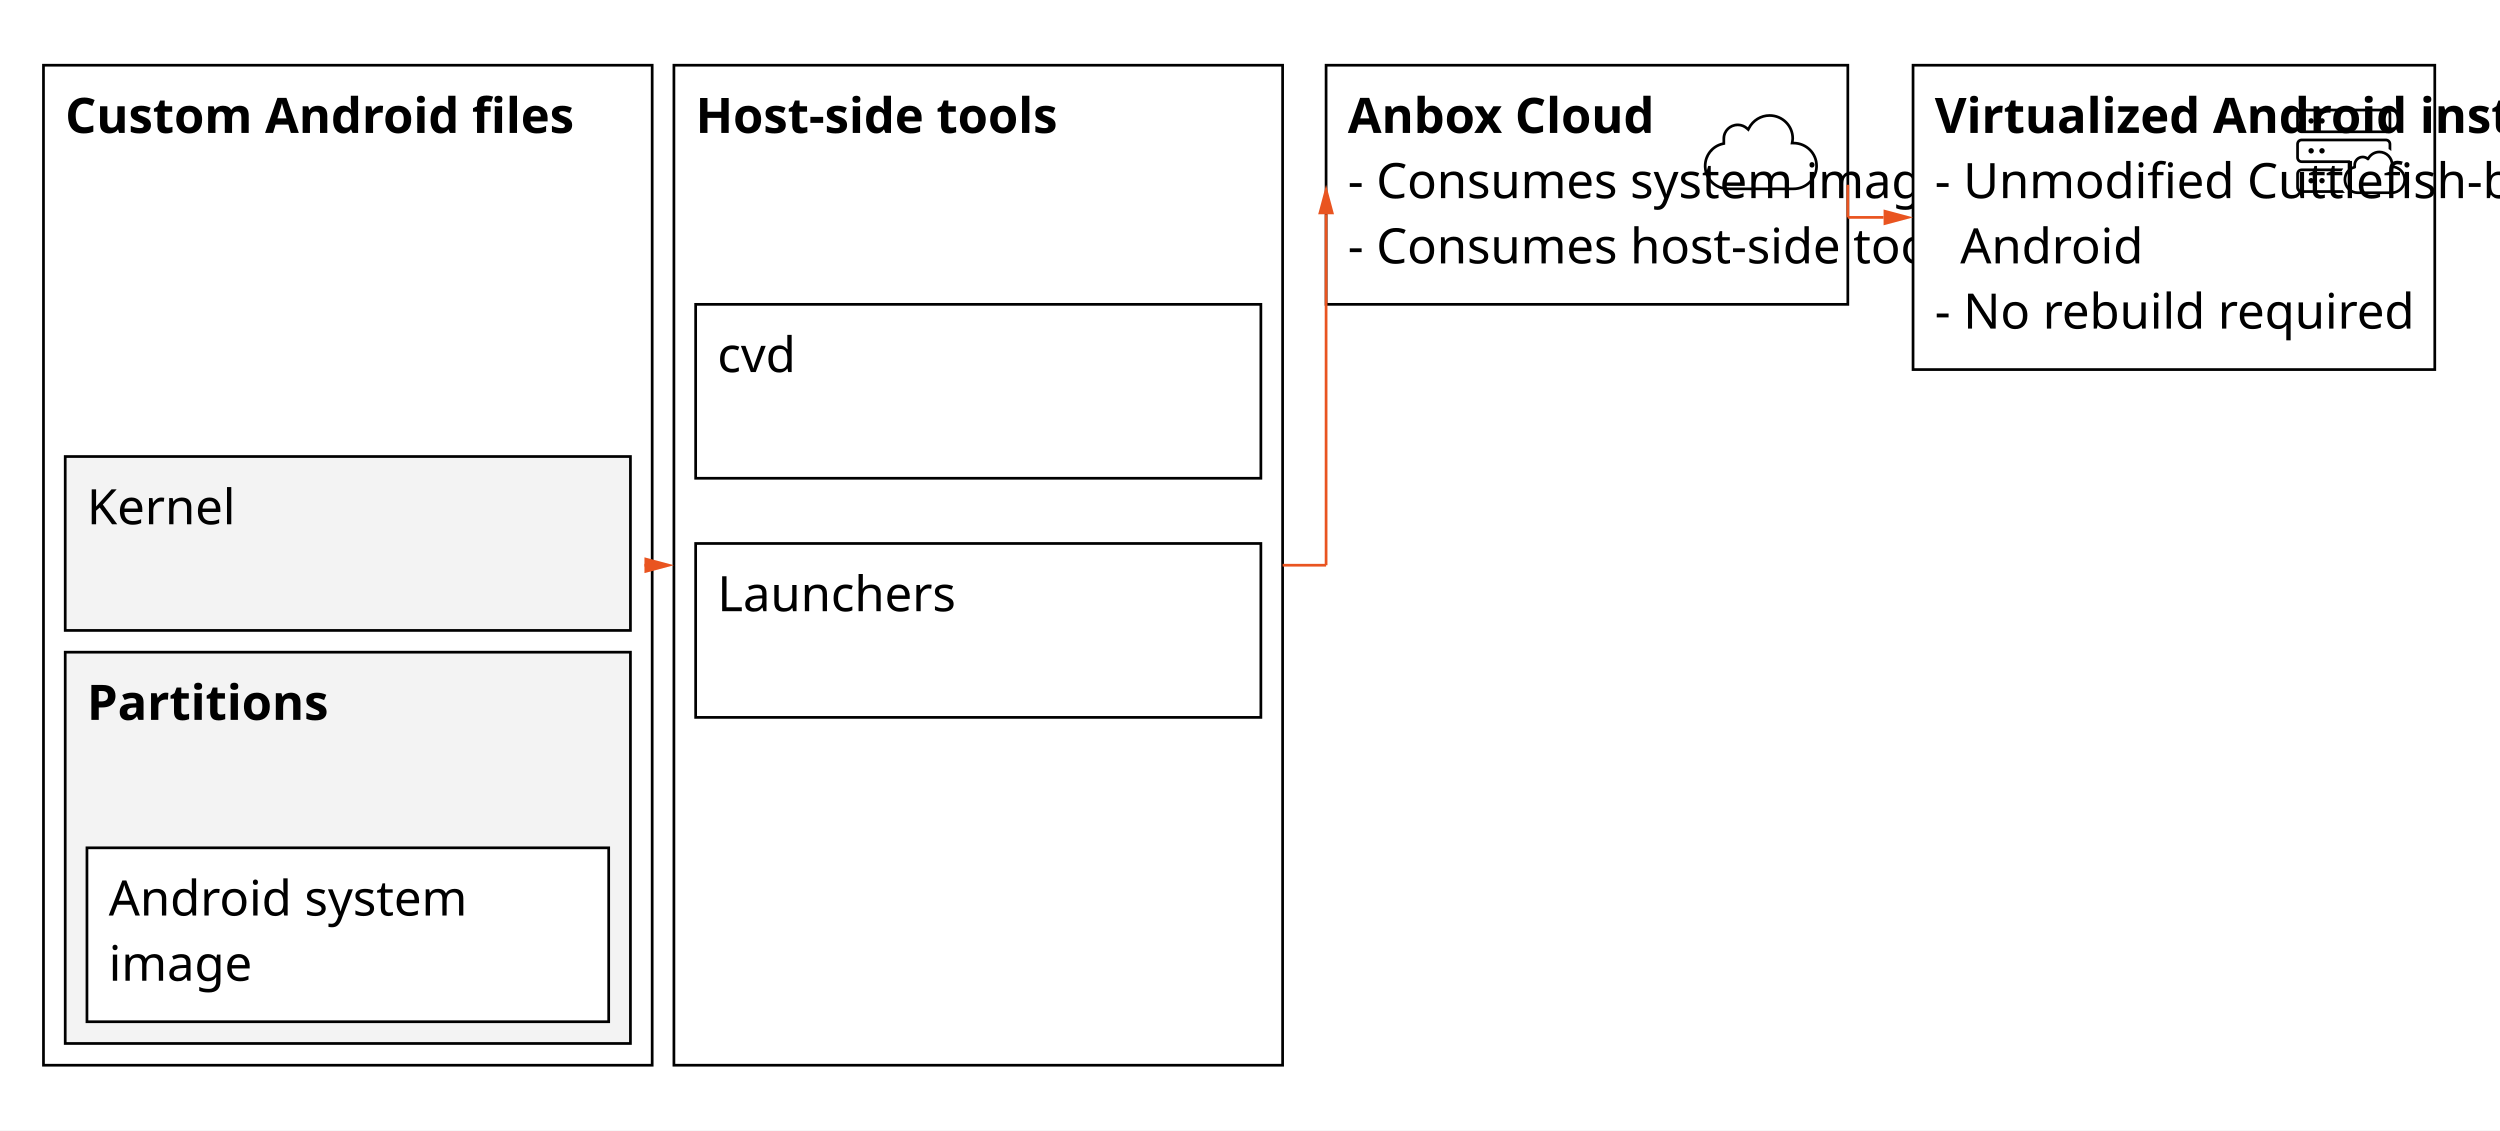
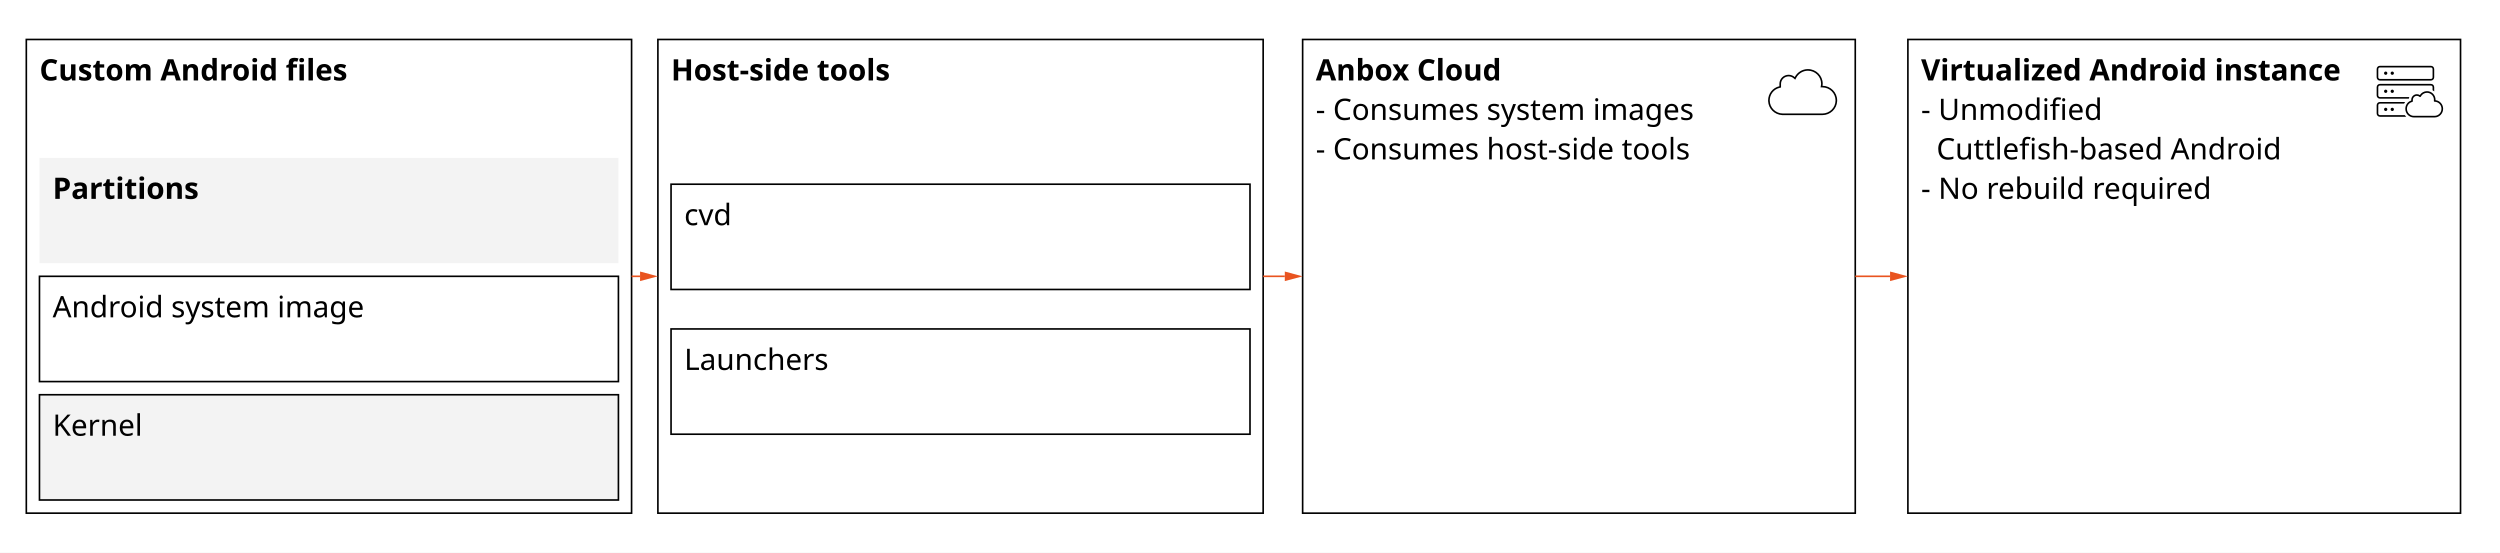
- <svg xmlns="http://www.w3.org/2000/svg" width="920" height="416" viewBox="0 0 920 416" xml:space="preserve">
-   <rect width="920" height="416" fill="#FFFFFF" />
+ <svg xmlns="http://www.w3.org/2000/svg" width="1520" height="336" viewBox="0 0 1520 336" xml:space="preserve">
+   <rect width="1520" height="336" fill="#FFFFFF" />
  <g data-component-id="custom_files">
-     <rect x="16" y="24" width="224" height="368" fill="#FFFFFF" stroke="#000000" stroke-width="1" stroke-miterlimit="10" />
+     <rect x="16" y="24" width="368" height="288" fill="#FFFFFF" stroke="#000000" stroke-width="1" stroke-miterlimit="10" />
    <text font-family="Ubuntu Sans">
      <tspan x="24" y="48.92" font-size="18" font-weight="700" fill="#000000">Custom Android files</tspan>
    </text>
  </g>
-   <g data-component-id="kernel">
-     <rect x="24" y="168" width="208" height="64" fill="#F3F3F3" stroke="#000000" stroke-width="1" stroke-miterlimit="10" />
+   <g data-component-id="partitions">
+     <rect x="24" y="96" width="352" height="64" fill="#F3F3F3" stroke="none" stroke-width="1" stroke-miterlimit="10" />
    <text font-family="Ubuntu Sans">
-       <tspan x="32" y="192.92" font-size="18" font-weight="400" fill="#000000">Kernel</tspan>
-     </text>
-   </g>
-   <g data-component-id="partitions">
-     <rect x="24" y="240" width="208" height="144" fill="#F3F3F3" stroke="#000000" stroke-width="1" stroke-miterlimit="10" />
-     <text font-family="Ubuntu Sans">
-       <tspan x="32" y="264.92" font-size="18" font-weight="700" fill="#000000">Partitions</tspan>
+       <tspan x="32" y="120.92" font-size="18" font-weight="700" fill="#000000">Partitions</tspan>
    </text>
  </g>
  <g data-component-id="system_image">
-     <rect x="32" y="312" width="192" height="64" fill="#FFFFFF" stroke="#000000" stroke-width="1" stroke-miterlimit="10" />
+     <rect x="24" y="168" width="352" height="64" fill="#FFFFFF" stroke="#000000" stroke-width="1" stroke-miterlimit="10" />
    <text font-family="Ubuntu Sans">
-       <tspan x="40" y="336.92" font-size="18" font-weight="400" fill="#000000">Android system</tspan>
-       <tspan x="40" y="360.92" font-size="18" font-weight="400" fill="#000000">image</tspan>
+       <tspan x="32" y="192.92" font-size="18" font-weight="400" fill="#000000">Android system image</tspan>
+     </text>
+   </g>
+   <g data-component-id="kernel">
+     <rect x="24" y="240" width="352" height="64" fill="#F3F3F3" stroke="#000000" stroke-width="1" stroke-miterlimit="10" />
+     <text font-family="Ubuntu Sans">
+       <tspan x="32" y="264.92" font-size="18" font-weight="400" fill="#000000">Kernel</tspan>
    </text>
  </g>
  <g data-component-id="host_tools">
-     <rect x="248" y="24" width="224" height="368" fill="#FFFFFF" stroke="#000000" stroke-width="1" stroke-miterlimit="10" />
+     <rect x="400" y="24" width="368" height="288" fill="#FFFFFF" stroke="#000000" stroke-width="1" stroke-miterlimit="10" />
    <text font-family="Ubuntu Sans">
-       <tspan x="256" y="48.92" font-size="18" font-weight="700" fill="#000000">Host-side tools</tspan>
+       <tspan x="408" y="48.92" font-size="18" font-weight="700" fill="#000000">Host-side tools</tspan>
    </text>
  </g>
  <g data-component-id="cvd">
-     <rect x="256" y="112" width="208" height="64" fill="#FFFFFF" stroke="#000000" stroke-width="1" stroke-miterlimit="10" />
+     <rect x="408" y="112" width="352" height="64" fill="#FFFFFF" stroke="#000000" stroke-width="1" stroke-miterlimit="10" />
    <text font-family="Ubuntu Sans">
-       <tspan x="264" y="136.92" font-size="18" font-weight="400" fill="#000000">cvd</tspan>
+       <tspan x="416" y="136.92" font-size="18" font-weight="400" fill="#000000">cvd</tspan>
    </text>
  </g>
  <g data-component-id="launchers">
-     <rect x="256" y="200" width="208" height="64" fill="#FFFFFF" stroke="#000000" stroke-width="1" stroke-miterlimit="10" />
+     <rect x="408" y="200" width="352" height="64" fill="#FFFFFF" stroke="#000000" stroke-width="1" stroke-miterlimit="10" />
    <text font-family="Ubuntu Sans">
-       <tspan x="264" y="224.92" font-size="18" font-weight="400" fill="#000000">Launchers</tspan>
+       <tspan x="416" y="224.92" font-size="18" font-weight="400" fill="#000000">Launchers</tspan>
    </text>
  </g>
  <g data-component-id="anbox_cloud">
-     <rect x="488" y="24" width="192" height="88" fill="#FFFFFF" stroke="#000000" stroke-width="1" stroke-miterlimit="10" />
+     <rect x="792" y="24" width="336" height="288" fill="#FFFFFF" stroke="#000000" stroke-width="1" stroke-miterlimit="10" />
    <text font-family="Ubuntu Sans">
-       <tspan x="496" y="48.92" font-size="18" font-weight="700" fill="#000000">Anbox Cloud</tspan>
-       <tspan x="496" y="72.92" font-size="18" font-weight="400" fill="#000000">- Consumes system images</tspan>
-       <tspan x="496" y="96.92" font-size="18" font-weight="400" fill="#000000">- Consumes host-side tools</tspan>
+       <tspan x="800" y="48.92" font-size="18" font-weight="700" fill="#000000">Anbox Cloud</tspan>
+       <tspan x="800" y="72.92" font-size="18" font-weight="400" fill="#000000">- Consumes system images</tspan>
+       <tspan x="800" y="96.92" font-size="18" font-weight="400" fill="#000000">- Consumes host-side tools</tspan>
    </text>
-     <g class="dg-icon" transform="translate(624 32)">
+     <g class="dg-icon" transform="translate(1072 32)">
      <path fill-rule="evenodd" clip-rule="evenodd" d="M27.186 10C32.196 10 36.217 14 36.217 18.923L36.211 19.143C36.187 19.652 36.094 20.147 36.093 20.154C41.041 20.216 45 24.154 45 29.077L44.988 29.536C44.748 34.246 40.822 38 35.969 38H12.031L11.565 37.988C6.928 37.757 3.245 34.094 3.012 29.536L3 29.077C3 24.954 5.784 21.352 9.866 20.429V18.984C9.866 15.908 12.402 13.446 15.495 13.446L15.749 13.452C17.017 13.51 18.22 13.996 19.206 14.861C20.753 11.908 23.845 10 27.186 10ZM27.186 11C24.224 11 21.469 12.695 20.092 15.325L19.502 16.452L18.547 15.613C17.674 14.847 16.608 14.446 15.495 14.446C12.935 14.446 10.866 16.479 10.866 18.984V21.227L10.087 21.403C6.472 22.221 4 25.409 4 29.077C4 33.438 7.564 37 12.031 37H35.969C40.436 37 44 33.438 44 29.077C44 24.713 40.493 21.208 36.08 21.153L34.888 21.139L35.11 19.967V19.965C35.111 19.962 35.112 19.956 35.113 19.948C35.116 19.933 35.121 19.91 35.126 19.88C35.136 19.819 35.149 19.73 35.163 19.626C35.191 19.411 35.217 19.151 35.217 18.923C35.217 14.562 31.653 11 27.186 11Z" fill="#000000" />
    </g>
  </g>
  <g data-component-id="virt_instance">
-     <rect x="704" y="24" width="192" height="112" fill="#FFFFFF" stroke="#000000" stroke-width="1" stroke-miterlimit="10" />
+     <rect x="1160" y="24" width="336" height="288" fill="#FFFFFF" stroke="#000000" stroke-width="1" stroke-miterlimit="10" />
    <text font-family="Ubuntu Sans">
-       <tspan x="712" y="48.92" font-size="18" font-weight="700" fill="#000000">Virtualized Android instance</tspan>
-       <tspan x="712" y="72.92" font-size="18" font-weight="400" fill="#000000">- Unmodified Cuttlefish-based</tspan>
-       <tspan x="712" y="96.92" font-size="18" font-weight="400" fill="#000000">  Android</tspan>
-       <tspan x="712" y="120.92" font-size="18" font-weight="400" fill="#000000">- No rebuild required</tspan>
+       <tspan x="1168" y="48.92" font-size="18" font-weight="700" fill="#000000">Virtualized Android instance</tspan>
+       <tspan x="1168" y="72.92" font-size="18" font-weight="400" fill="#000000">- Unmodified</tspan>
+       <tspan x="1168" y="96.92" font-size="18" font-weight="400" fill="#000000">  Cuttlefish-based Android</tspan>
+       <tspan x="1168" y="120.92" font-size="18" font-weight="400" fill="#000000">- No rebuild required</tspan>
    </text>
-     <g class="dg-icon" transform="translate(840 32)">
+     <g class="dg-icon" transform="translate(1440 32)">
      <path d="M22.307 30C22.069 30.314 21.858 30.648 21.678 31H7C6.448 31 6 31.448 6 32V37L6.005 37.102C6.053 37.573 6.427 37.947 6.897 37.995L7 38H22.117C22.364 38.36 22.646 38.695 22.956 39H7C5.895 39 5 38.105 5 37V32C5 30.895 5.895 30 7 30H22.307ZM10.5 33.501C11.052 33.501 11.5 33.949 11.5 34.501C11.5 35.053 11.052 35.501 10.5 35.501C9.948 35.501 9.5 35.053 9.5 34.501C9.5 33.949 9.948 33.501 10.5 33.501ZM14.5 33.501C15.052 33.501 15.5 33.949 15.5 34.501C15.5 35.053 15.052 35.501 14.5 35.501C13.948 35.501 13.5 35.053 13.5 34.501C13.5 33.949 13.948 33.501 14.5 33.501ZM38 19C39.105 19 40 19.895 40 21V23.578C39.69 23.307 39.356 23.063 39 22.852V21C39 20.448 38.552 20 38 20H7C6.448 20 6 20.448 6 21V26L6.005 26.102C6.053 26.573 6.427 26.947 6.897 26.995L7 27H24.831C24.713 27.319 24.627 27.654 24.576 28H7C5.895 28 5 27.105 5 26V21C5 19.895 5.895 19 7 19H38ZM10.5 22.501C11.052 22.501 11.5 22.949 11.5 23.501C11.5 24.053 11.052 24.501 10.5 24.501C9.948 24.501 9.5 24.053 9.5 23.501C9.5 22.949 9.948 22.501 10.5 22.501ZM14.5 22.501C15.052 22.501 15.5 22.949 15.5 23.501C15.5 24.053 15.052 24.501 14.5 24.501C13.948 24.501 13.5 24.053 13.5 23.501C13.5 22.949 13.948 22.501 14.5 22.501ZM38 8C39.105 8 40 8.895 40 10V15C40 16.105 39.105 17 38 17H7C5.895 17 5 16.105 5 15V10C5 8.895 5.895 8 7 8H38ZM7 9C6.448 9 6 9.448 6 10V15L6.005 15.102C6.053 15.573 6.427 15.947 6.897 15.995L7 16H38L38.102 15.995C38.607 15.944 39 15.518 39 15V10C39 9.448 38.552 9 38 9H7ZM10.5 11.501C11.052 11.501 11.5 11.949 11.5 12.501C11.5 13.053 11.052 13.501 10.5 13.501C9.948 13.501 9.5 13.053 9.5 12.501C9.5 11.949 9.948 11.501 10.5 11.501ZM14.5 11.501C15.052 11.501 15.5 11.949 15.5 12.501C15.5 13.053 15.052 13.501 14.5 13.501C13.948 13.501 13.5 13.053 13.5 12.501C13.5 11.949 13.948 11.501 14.5 11.501Z" fill="#000000" />
      <path d="M39.822 28.703C39.822 26.336 37.934 24.423 35.592 24.423C34.038 24.423 32.584 25.333 31.856 26.755C31.786 26.893 31.655 26.99 31.503 27.019C31.351 27.047 31.194 27.003 31.078 26.899C30.616 26.485 30.053 26.27 29.468 26.27C28.125 26.27 27.02 27.363 27.02 28.736V29.51C27.019 29.742 26.858 29.945 26.632 29.997C24.733 30.436 23.423 32.153 23.423 34.143C23.423 36.51 25.311 38.423 27.653 38.423H40.192C42.535 38.423 44.423 36.51 44.423 34.143C44.423 31.775 42.565 29.892 40.251 29.862C40.104 29.86 39.965 29.794 39.871 29.68C39.778 29.566 39.739 29.416 39.766 29.271V29.27C39.766 29.268 39.767 29.265 39.768 29.261C39.769 29.253 39.771 29.24 39.773 29.224C39.779 29.191 39.787 29.142 39.794 29.086C39.809 28.97 39.822 28.828 39.822 28.703ZM40.813 28.898C43.421 29.203 45.423 31.424 45.423 34.143C45.423 37.05 43.099 39.423 40.192 39.423H27.653C24.747 39.423 22.423 37.05 22.423 34.143C22.423 31.849 23.856 29.81 26.02 29.128V28.736C26.02 26.813 27.571 25.27 29.468 25.27C30.109 25.27 30.725 25.452 31.266 25.793C32.223 24.341 33.843 23.423 35.592 23.423C38.498 23.423 40.822 25.796 40.822 28.703C40.822 28.768 40.817 28.834 40.813 28.898Z" fill="#000000" />
    </g>
  </g>
  <g data-component-id="_auto_1">
-     <line x1="240" y1="208" x2="237.159" y2="208" fill="none" stroke="#E95420" stroke-width="1" stroke-miterlimit="10" />
-     <polygon points="237.159,205.095 248,208 237.159,210.905" fill="#E95420" />
+     <line x1="384" y1="168" x2="389.159" y2="168" fill="none" stroke="#E95420" stroke-width="1" stroke-miterlimit="10" />
+     <polygon points="389.159,165.095 400,168 389.159,170.905" fill="#E95420" />
  </g>
  <g data-component-id="_auto_2">
-     <line x1="472" y1="208" x2="488" y2="208" fill="none" stroke="#E95420" stroke-width="1" stroke-miterlimit="10" />
-     <line x1="488" y1="208" x2="488" y2="78.841" fill="none" stroke="#E95420" stroke-width="1" stroke-miterlimit="10" />
-     <polygon points="485.095,78.841 488,68 490.905,78.841" fill="#E95420" />
+     <line x1="768" y1="168" x2="781.159" y2="168" fill="none" stroke="#E95420" stroke-width="1" stroke-miterlimit="10" />
+     <polygon points="781.159,165.095 792,168 781.159,170.905" fill="#E95420" />
  </g>
  <g data-component-id="_auto_3">
-     <line x1="680" y1="68" x2="680" y2="80" fill="none" stroke="#E95420" stroke-width="1" stroke-miterlimit="10" />
-     <line x1="680" y1="80" x2="693.159" y2="80" fill="none" stroke="#E95420" stroke-width="1" stroke-miterlimit="10" />
-     <polygon points="693.159,77.095 704,80 693.159,82.905" fill="#E95420" />
+     <line x1="1128" y1="168" x2="1149.159" y2="168" fill="none" stroke="#E95420" stroke-width="1" stroke-miterlimit="10" />
+     <polygon points="1149.159,165.095 1160,168 1149.159,170.905" fill="#E95420" />
  </g>
</svg>
